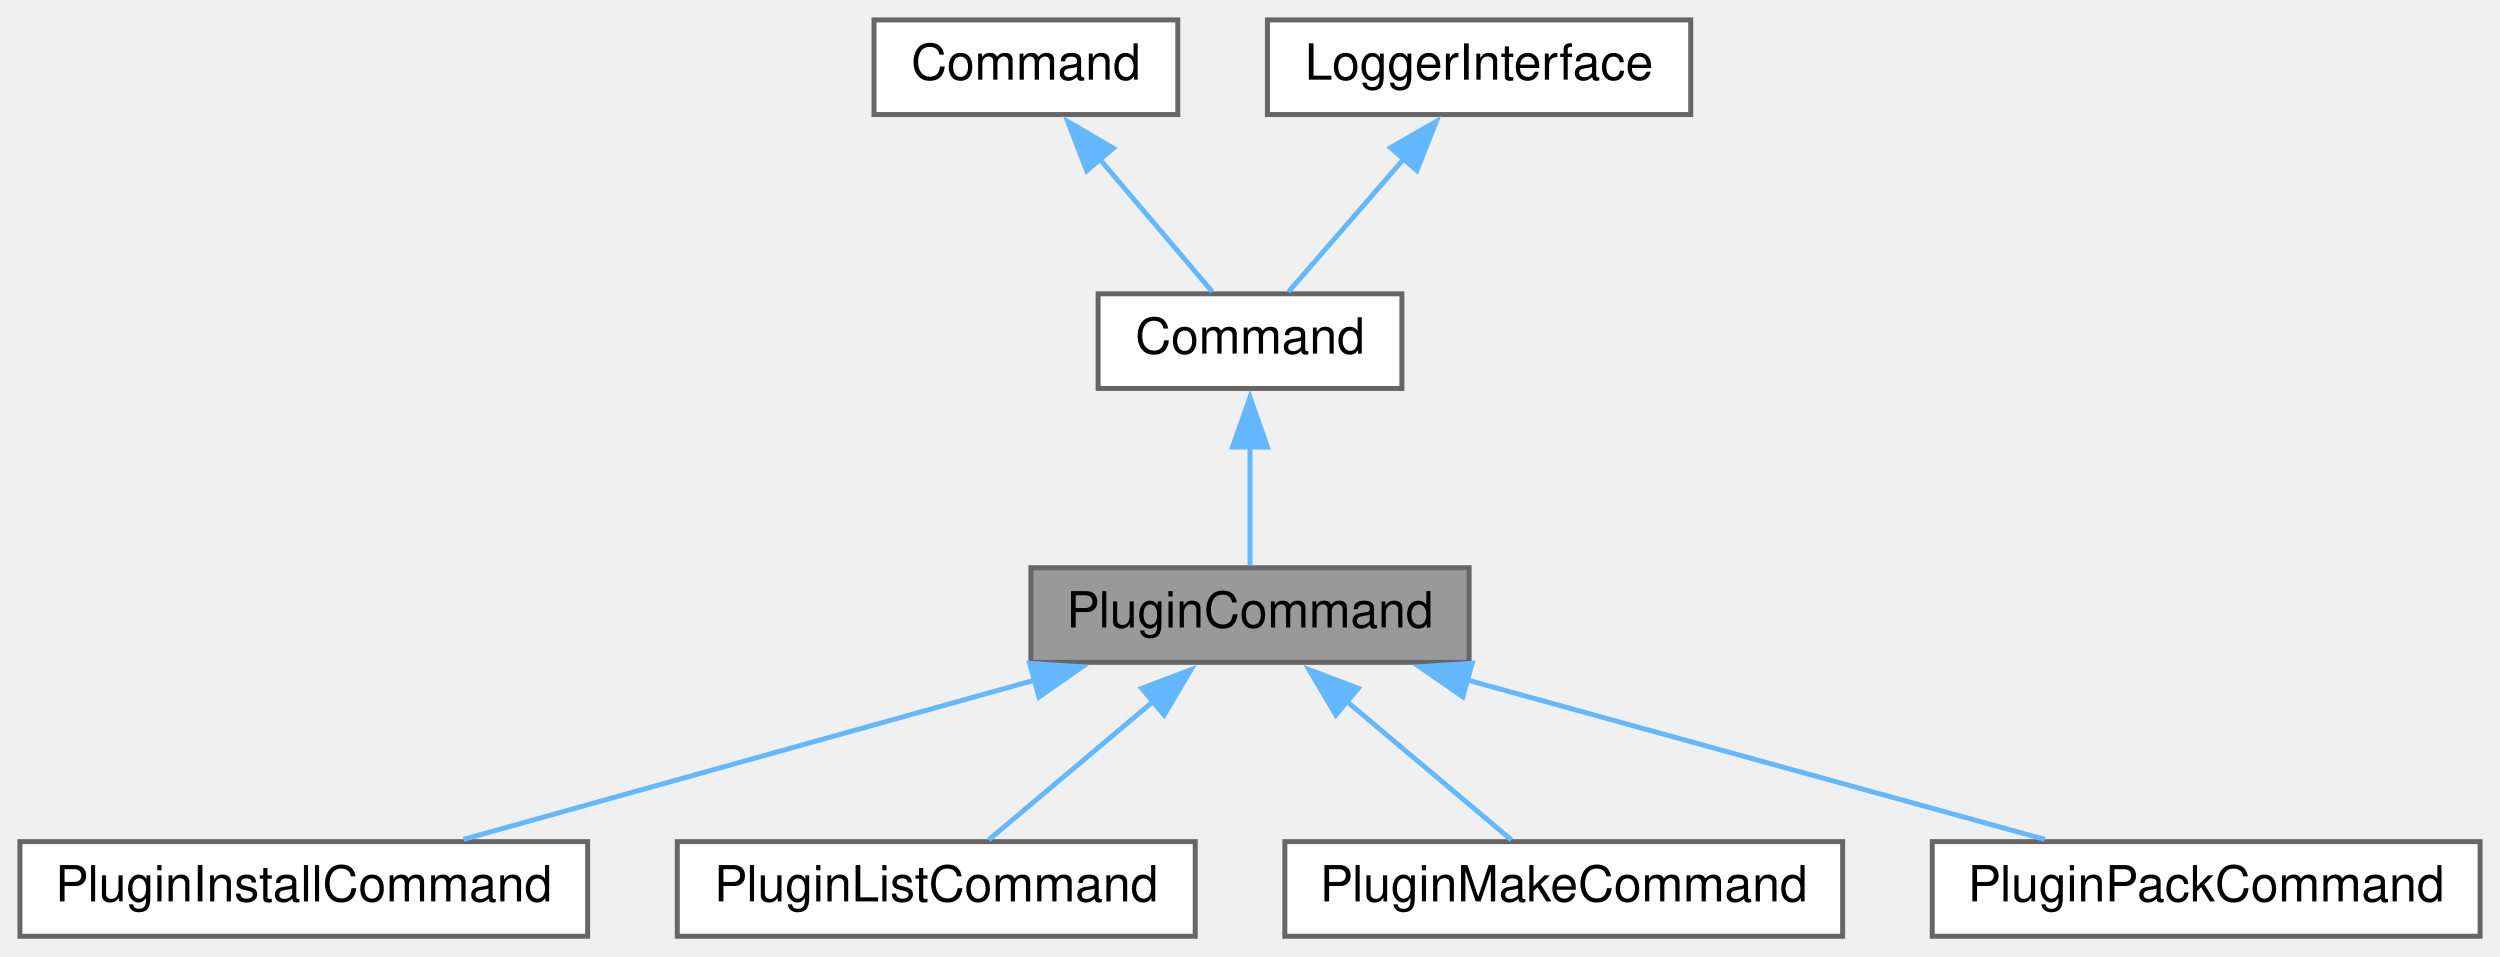
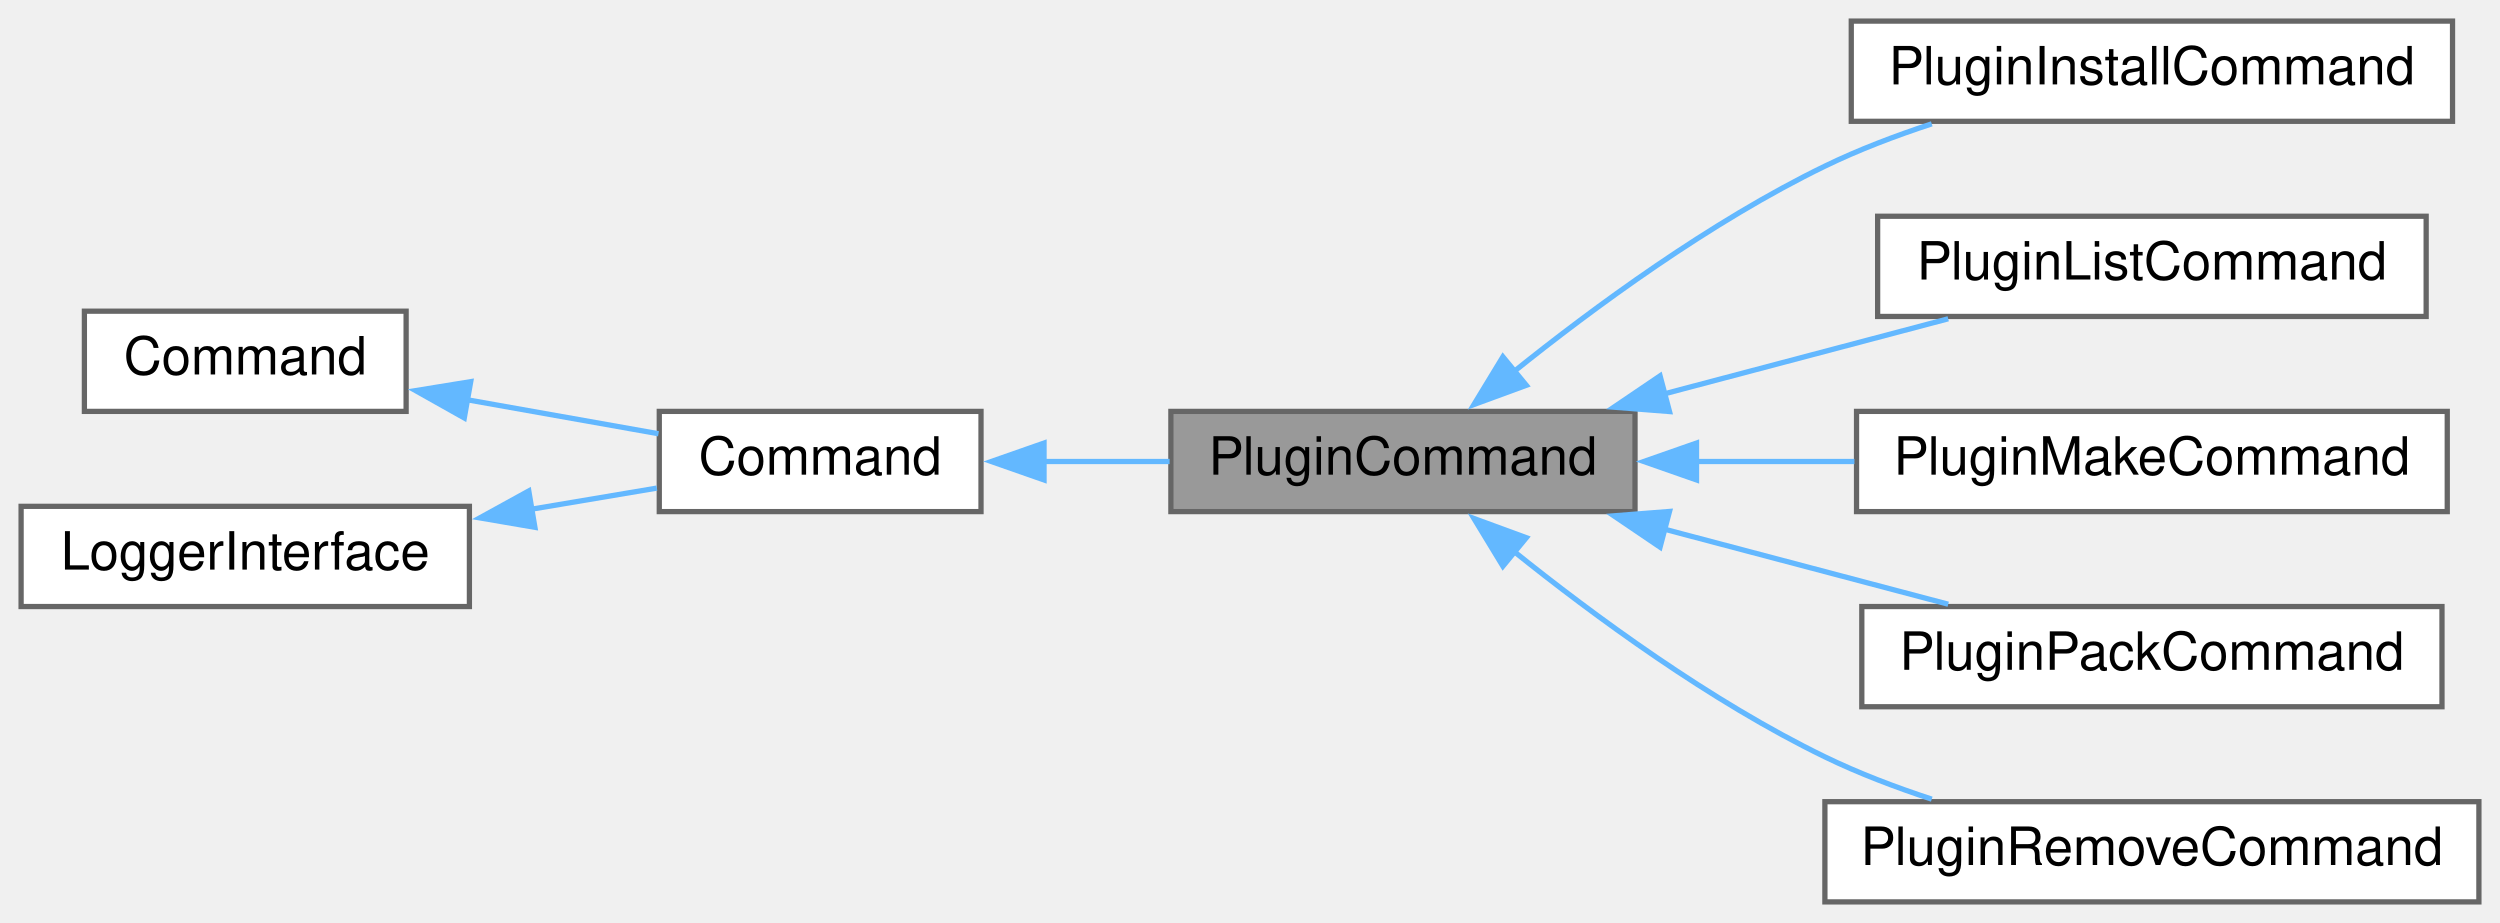
- <svg xmlns="http://www.w3.org/2000/svg" xmlns:xlink="http://www.w3.org/1999/xlink" width="502pt" height="192pt" viewBox="0.00 0.00 502.00 192.00">
-   <g id="graph0" class="graph" transform="scale(1 1) rotate(0) translate(4 188)">
+ <svg xmlns="http://www.w3.org/2000/svg" xmlns:xlink="http://www.w3.org/1999/xlink" width="474pt" height="175pt" viewBox="0.00 0.00 474.00 175.00">
+   <g id="graph0" class="graph" transform="scale(1 1) rotate(0) translate(4 171)">
    <g id="node1" class="node">
      <g id="a_node1">
        <a xlink:title=" ">
-           <polygon fill="#999999" stroke="#666666" points="291,-74 203,-74 203,-55 291,-55 291,-74" />
-           <text text-anchor="middle" x="247" y="-62" font-family="Helvetica,sans-Serif" font-size="10.00">PluginCommand</text>
+           <polygon fill="#999999" stroke="#666666" points="306,-93 218,-93 218,-74 306,-74 306,-93" />
+           <text text-anchor="middle" x="262" y="-81" font-family="Helvetica,sans-Serif" font-size="10.00">PluginCommand</text>
        </a>
      </g>
    </g>
    <g id="node5" class="node">
      <g id="a_node5">
        <a xlink:href="class_z_m_1_1_command_1_1_plugin_1_1_plugin_install_command.html" target="_top" xlink:title=" ">
-           <polygon fill="white" stroke="#666666" points="114,-19 0,-19 0,0 114,0 114,-19" />
-           <text text-anchor="middle" x="57" y="-7" font-family="Helvetica,sans-Serif" font-size="10.00">PluginInstallCommand</text>
+           <polygon fill="white" stroke="#666666" points="461,-167 347,-167 347,-148 461,-148 461,-167" />
+           <text text-anchor="middle" x="404" y="-155" font-family="Helvetica,sans-Serif" font-size="10.00">PluginInstallCommand</text>
        </a>
      </g>
    </g>
    <g id="edge4" class="edge">
-       <path fill="none" stroke="#63b8ff" d="M203.95,-51.49C169.05,-41.76 120.64,-28.25 89.07,-19.45" />
-       <polygon fill="#63b8ff" stroke="#63b8ff" points="202.74,-54.79 213.31,-54.1 204.62,-48.04 202.74,-54.79" />
+       <path fill="none" stroke="#63b8ff" d="M282.86,-100.4C298.17,-112.7 320.33,-128.98 342,-139.5 348.36,-142.59 355.35,-145.25 362.26,-147.52" />
+       <polygon fill="#63b8ff" stroke="#63b8ff" points="285.39,-97.95 275.45,-94.3 280.95,-103.35 285.39,-97.95" />
    </g>
    <g id="node6" class="node">
      <g id="a_node6">
        <a xlink:href="class_z_m_1_1_command_1_1_plugin_1_1_plugin_list_command.html" target="_top" xlink:title=" ">
-           <polygon fill="white" stroke="#666666" points="236,-19 132,-19 132,0 236,0 236,-19" />
-           <text text-anchor="middle" x="184" y="-7" font-family="Helvetica,sans-Serif" font-size="10.00">PluginListCommand</text>
+           <polygon fill="white" stroke="#666666" points="456,-130 352,-130 352,-111 456,-111 456,-130" />
+           <text text-anchor="middle" x="404" y="-118" font-family="Helvetica,sans-Serif" font-size="10.00">PluginListCommand</text>
        </a>
      </g>
    </g>
    <g id="edge5" class="edge">
-       <path fill="none" stroke="#63b8ff" d="M227.82,-47.37C216.88,-38.16 203.59,-26.98 194.53,-19.36" />
-       <polygon fill="#63b8ff" stroke="#63b8ff" points="225.25,-49.78 235.15,-53.53 229.76,-44.42 225.25,-49.78" />
+       <path fill="none" stroke="#63b8ff" d="M311.49,-96.31C329.14,-100.98 348.81,-106.18 365.38,-110.56" />
+       <polygon fill="#63b8ff" stroke="#63b8ff" points="312.54,-92.97 301.98,-93.8 310.75,-99.74 312.54,-92.97" />
    </g>
    <g id="node7" class="node">
      <g id="a_node7">
        <a xlink:href="class_z_m_1_1_command_1_1_plugin_1_1_plugin_make_command.html" target="_top" xlink:title=" ">
-           <polygon fill="white" stroke="#666666" points="366,-19 254,-19 254,0 366,0 366,-19" />
-           <text text-anchor="middle" x="310" y="-7" font-family="Helvetica,sans-Serif" font-size="10.00">PluginMakeCommand</text>
+           <polygon fill="white" stroke="#666666" points="460,-93 348,-93 348,-74 460,-74 460,-93" />
+           <text text-anchor="middle" x="404" y="-81" font-family="Helvetica,sans-Serif" font-size="10.00">PluginMakeCommand</text>
        </a>
      </g>
    </g>
    <g id="edge6" class="edge">
-       <path fill="none" stroke="#63b8ff" d="M266.18,-47.37C277.12,-38.16 290.41,-26.98 299.47,-19.36" />
-       <polygon fill="#63b8ff" stroke="#63b8ff" points="264.24,-44.42 258.85,-53.53 268.75,-49.78 264.24,-44.42" />
+       <path fill="none" stroke="#63b8ff" d="M317.5,-83.5C327.38,-83.5 337.69,-83.5 347.6,-83.5" />
+       <polygon fill="#63b8ff" stroke="#63b8ff" points="317.66,-80 307.66,-83.5 317.66,-87 317.66,-80" />
    </g>
    <g id="node8" class="node">
      <g id="a_node8">
        <a xlink:href="class_z_m_1_1_command_1_1_plugin_1_1_plugin_pack_command.html" target="_top" xlink:title=" ">
-           <polygon fill="white" stroke="#666666" points="494,-19 384,-19 384,0 494,0 494,-19" />
-           <text text-anchor="middle" x="439" y="-7" font-family="Helvetica,sans-Serif" font-size="10.00">PluginPackCommand</text>
+           <polygon fill="white" stroke="#666666" points="459,-56 349,-56 349,-37 459,-37 459,-56" />
+           <text text-anchor="middle" x="404" y="-44" font-family="Helvetica,sans-Serif" font-size="10.00">PluginPackCommand</text>
        </a>
      </g>
    </g>
    <g id="edge7" class="edge">
-       <path fill="none" stroke="#63b8ff" d="M290.5,-51.49C325.77,-41.76 374.69,-28.25 406.59,-19.45" />
-       <polygon fill="#63b8ff" stroke="#63b8ff" points="289.74,-48.07 281.03,-54.11 291.6,-54.82 289.74,-48.07" />
+       <path fill="none" stroke="#63b8ff" d="M311.49,-70.69C329.14,-66.02 348.81,-60.82 365.38,-56.44" />
+       <polygon fill="#63b8ff" stroke="#63b8ff" points="310.75,-67.26 301.98,-73.2 312.54,-74.03 310.75,-67.26" />
+     </g>
+     <g id="node9" class="node">
+       <g id="a_node9">
+         <a xlink:href="class_z_m_1_1_command_1_1_plugin_1_1_plugin_remove_command.html" target="_top" xlink:title=" ">
+           <polygon fill="white" stroke="#666666" points="466,-19 342,-19 342,0 466,0 466,-19" />
+           <text text-anchor="middle" x="404" y="-7" font-family="Helvetica,sans-Serif" font-size="10.00">PluginRemoveCommand</text>
+         </a>
+       </g>
+     </g>
+     <g id="edge8" class="edge">
+       <path fill="none" stroke="#63b8ff" d="M282.86,-66.6C298.17,-54.3 320.33,-38.02 342,-27.5 348.36,-24.41 355.35,-21.75 362.26,-19.48" />
+       <polygon fill="#63b8ff" stroke="#63b8ff" points="280.95,-63.65 275.45,-72.7 285.39,-69.05 280.95,-63.65" />
    </g>
    <g id="node2" class="node">
      <g id="a_node2">
        <a xlink:href="class_z_m_1_1_command_1_1_command.html" target="_top" xlink:title=" ">
-           <polygon fill="white" stroke="#666666" points="277.5,-129 216.5,-129 216.5,-110 277.5,-110 277.5,-129" />
-           <text text-anchor="middle" x="247" y="-117" font-family="Helvetica,sans-Serif" font-size="10.00">Command</text>
+           <polygon fill="white" stroke="#666666" points="182,-93 121,-93 121,-74 182,-74 182,-93" />
+           <text text-anchor="middle" x="151.5" y="-81" font-family="Helvetica,sans-Serif" font-size="10.00">Command</text>
        </a>
      </g>
    </g>
    <g id="edge1" class="edge">
-       <path fill="none" stroke="#63b8ff" d="M247,-98.35C247,-90.1 247,-80.97 247,-74.44" />
-       <polygon fill="#63b8ff" stroke="#63b8ff" points="243.5,-98.23 247,-108.23 250.5,-98.23 243.5,-98.23" />
+       <path fill="none" stroke="#63b8ff" d="M193.9,-83.5C201.71,-83.5 209.9,-83.5 217.76,-83.5" />
+       <polygon fill="#63b8ff" stroke="#63b8ff" points="193.95,-80 183.95,-83.5 193.95,-87 193.95,-80" />
    </g>
    <g id="node3" class="node">
      <g id="a_node3">
        <a xlink:title=" ">
-           <polygon fill="white" stroke="#666666" points="232.5,-184 171.5,-184 171.5,-165 232.5,-165 232.5,-184" />
-           <text text-anchor="middle" x="202" y="-172" font-family="Helvetica,sans-Serif" font-size="10.00">Command</text>
+           <polygon fill="white" stroke="#666666" points="73,-112 12,-112 12,-93 73,-93 73,-112" />
+           <text text-anchor="middle" x="42.5" y="-100" font-family="Helvetica,sans-Serif" font-size="10.00">Command</text>
        </a>
      </g>
    </g>
    <g id="edge2" class="edge">
-       <path fill="none" stroke="#63b8ff" d="M216.68,-156.22C224.26,-147.28 233.21,-136.74 239.41,-129.44" />
-       <polygon fill="#63b8ff" stroke="#63b8ff" points="214.21,-153.71 210.41,-163.59 219.55,-158.24 214.21,-153.71" />
+       <path fill="none" stroke="#63b8ff" d="M84.54,-95.21C96.63,-93.07 109.62,-90.76 120.85,-88.76" />
+       <polygon fill="#63b8ff" stroke="#63b8ff" points="84.03,-91.75 74.8,-96.94 85.25,-98.64 84.03,-91.75" />
    </g>
    <g id="node4" class="node">
      <g id="a_node4">
        <a xlink:title=" ">
-           <polygon fill="white" stroke="#666666" points="335.5,-184 250.5,-184 250.5,-165 335.5,-165 335.5,-184" />
-           <text text-anchor="middle" x="293" y="-172" font-family="Helvetica,sans-Serif" font-size="10.00">LoggerInterface</text>
+           <polygon fill="white" stroke="#666666" points="85,-75 0,-75 0,-56 85,-56 85,-75" />
+           <text text-anchor="middle" x="42.5" y="-63" font-family="Helvetica,sans-Serif" font-size="10.00">LoggerInterface</text>
        </a>
      </g>
    </g>
    <g id="edge3" class="edge">
-       <path fill="none" stroke="#63b8ff" d="M278,-156.22C270.24,-147.28 261.1,-136.74 254.76,-129.44" />
-       <polygon fill="#63b8ff" stroke="#63b8ff" points="275.21,-158.35 284.41,-163.61 280.5,-153.76 275.21,-158.35" />
+       <path fill="none" stroke="#63b8ff" d="M96.61,-74.43C104.84,-75.82 113.07,-77.2 120.54,-78.46" />
+       <polygon fill="#63b8ff" stroke="#63b8ff" points="97.42,-71.02 86.97,-72.81 96.26,-77.92 97.42,-71.02" />
    </g>
  </g>
</svg>
